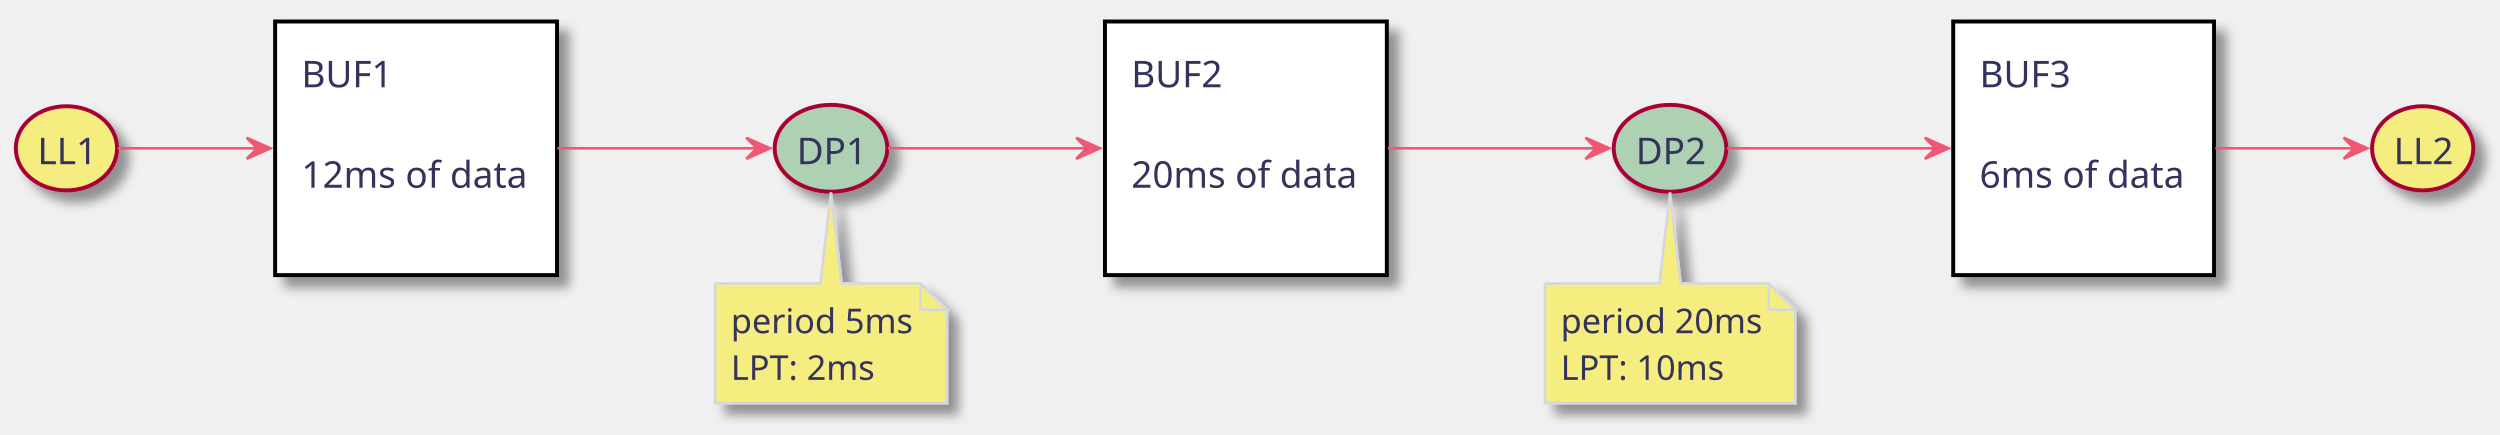
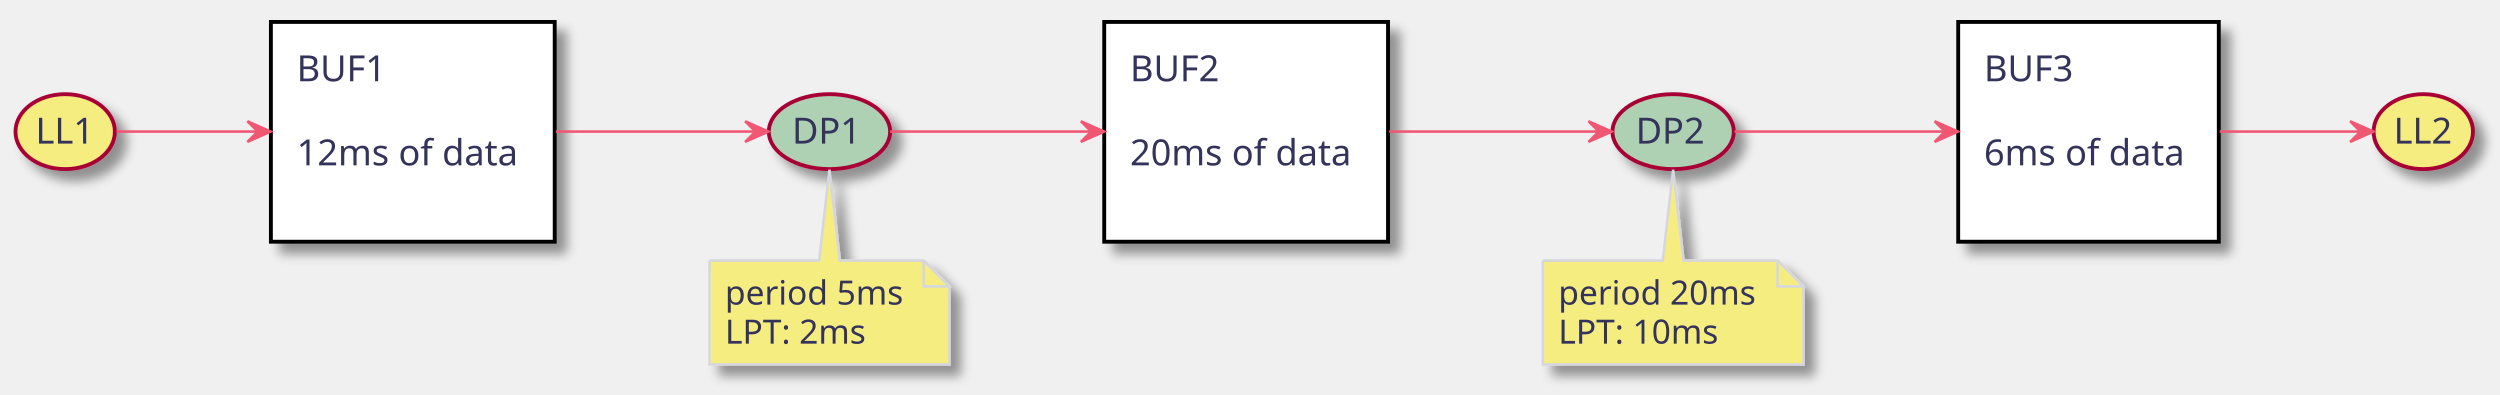
- <svg xmlns="http://www.w3.org/2000/svg" contentScriptType="application/ecmascript" contentStyleType="text/css" height="165px" preserveAspectRatio="none" style="width:949px;height:165px;" version="1.1" viewBox="0 0 949 165" width="949px" zoomAndPan="magnify">
+ <svg xmlns="http://www.w3.org/2000/svg" contentScriptType="application/ecmascript" contentStyleType="text/css" height="153px" preserveAspectRatio="none" style="width:969px;height:153px;" version="1.1" viewBox="0 0 969 153" width="969px" zoomAndPan="magnify">
  <defs>
    <filter height="300%" id="f1cbfyjnxvn7qv" width="300%" x="-1" y="-1">
      <feGaussianBlur result="blurOut" stdDeviation="2.0" />
      <feColorMatrix in="blurOut" result="blurOut2" type="matrix" values="0 0 0 0 0 0 0 0 0 0 0 0 0 0 0 0 0 0 .4 0" />
      <feOffset dx="4.0" dy="4.0" in="blurOut2" result="blurOut3" />
      <feBlend in="SourceGraphic" in2="blurOut3" mode="normal" />
    </filter>
  </defs>
  <g>
-     <ellipse cx="25.218" cy="56.294" fill="#F6ED80" filter="url(#f1cbfyjnxvn7qv)" rx="19.218" ry="15.975" style="stroke: #A80036; stroke-width: 1.5;" />
-     <text fill="#33335B" font-family="sans-serif" font-size="14" lengthAdjust="spacingAndGlyphs" textLength="22" x="14.218" y="62.328">LL1</text>
-     <rect fill="#FFFFFF" filter="url(#f1cbfyjnxvn7qv)" height="96.272" style="stroke: #000000; stroke-width: 1.5;" width="107" x="104.44" y="8.16" />
-     <text fill="#33335B" font-family="sans-serif" font-size="14" lengthAdjust="spacingAndGlyphs" textLength="34" x="114.44" y="33.126">BUF1</text>
-     <text fill="#33335B" font-family="sans-serif" font-size="14" lengthAdjust="spacingAndGlyphs" textLength="0" x="118.44" y="52.194" />
-     <text fill="#33335B" font-family="sans-serif" font-size="14" lengthAdjust="spacingAndGlyphs" textLength="87" x="114.44" y="71.262">12ms of data</text>
-     <text fill="#33335B" font-family="sans-serif" font-size="14" lengthAdjust="spacingAndGlyphs" textLength="0" x="118.44" y="90.33" />
-     <ellipse cx="315.445" cy="56.293" fill="#ADD1B2" filter="url(#f1cbfyjnxvn7qv)" rx="21.385" ry="16.483" style="stroke: #A80036; stroke-width: 1.5;" />
-     <text fill="#33335B" font-family="sans-serif" font-size="14" lengthAdjust="spacingAndGlyphs" textLength="26" x="302.445" y="62.327">DP1</text>
-     <path d="M271.44,107.59 L271.44,153.002 A0,0 0 0 0 271.44,153.002 L359.44,153.002 A0,0 0 0 0 359.44,153.002 L359.44,117.59 L349.44,107.59 L319.44,107.59 L315.44,72.99 L311.44,107.59 L271.44,107.59 A0,0 0 0 0 271.44,107.59 " fill="#F6ED80" filter="url(#f1cbfyjnxvn7qv)" style="stroke: #D6D6DE; stroke-width: 1.0;" />
-     <path d="M349.44,107.59 L349.44,117.59 L359.44,117.59 L349.44,107.59 " fill="#F6ED80" style="stroke: #D6D6DE; stroke-width: 1.0;" />
-     <text fill="#33335B" font-family="sans-serif" font-size="13" lengthAdjust="spacingAndGlyphs" textLength="67" x="277.44" y="126.487">period 5ms</text>
-     <text fill="#33335B" font-family="sans-serif" font-size="13" lengthAdjust="spacingAndGlyphs" textLength="56" x="277.44" y="144.193">LPT:  2ms</text>
-     <rect fill="#FFFFFF" filter="url(#f1cbfyjnxvn7qv)" height="96.272" style="stroke: #000000; stroke-width: 1.5;" width="107" x="419.44" y="8.16" />
-     <text fill="#33335B" font-family="sans-serif" font-size="14" lengthAdjust="spacingAndGlyphs" textLength="34" x="429.44" y="33.126">BUF2</text>
-     <text fill="#33335B" font-family="sans-serif" font-size="14" lengthAdjust="spacingAndGlyphs" textLength="0" x="433.44" y="52.194" />
-     <text fill="#33335B" font-family="sans-serif" font-size="14" lengthAdjust="spacingAndGlyphs" textLength="87" x="429.44" y="71.262">20ms of data</text>
-     <text fill="#33335B" font-family="sans-serif" font-size="14" lengthAdjust="spacingAndGlyphs" textLength="0" x="433.44" y="90.33" />
-     <ellipse cx="633.945" cy="56.293" fill="#ADD1B2" filter="url(#f1cbfyjnxvn7qv)" rx="21.385" ry="16.483" style="stroke: #A80036; stroke-width: 1.5;" />
-     <text fill="#33335B" font-family="sans-serif" font-size="14" lengthAdjust="spacingAndGlyphs" textLength="26" x="620.945" y="62.327">DP2</text>
-     <path d="M586.44,107.59 L586.44,153.002 A0,0 0 0 0 586.44,153.002 L681.44,153.002 A0,0 0 0 0 681.44,153.002 L681.44,117.59 L671.44,107.59 L637.94,107.59 L633.94,72.99 L629.94,107.59 L586.44,107.59 A0,0 0 0 0 586.44,107.59 " fill="#F6ED80" filter="url(#f1cbfyjnxvn7qv)" style="stroke: #D6D6DE; stroke-width: 1.0;" />
-     <path d="M671.44,107.59 L671.44,117.59 L681.44,117.59 L671.44,107.59 " fill="#F6ED80" style="stroke: #D6D6DE; stroke-width: 1.0;" />
-     <text fill="#33335B" font-family="sans-serif" font-size="13" lengthAdjust="spacingAndGlyphs" textLength="74" x="592.44" y="126.487">period 20ms</text>
-     <text fill="#33335B" font-family="sans-serif" font-size="13" lengthAdjust="spacingAndGlyphs" textLength="63" x="592.44" y="144.193">LPT:  10ms</text>
-     <rect fill="#FFFFFF" filter="url(#f1cbfyjnxvn7qv)" height="96.272" style="stroke: #000000; stroke-width: 1.5;" width="99" x="741.44" y="8.16" />
-     <text fill="#33335B" font-family="sans-serif" font-size="14" lengthAdjust="spacingAndGlyphs" textLength="34" x="751.44" y="33.126">BUF3</text>
-     <text fill="#33335B" font-family="sans-serif" font-size="14" lengthAdjust="spacingAndGlyphs" textLength="0" x="755.44" y="52.194" />
-     <text fill="#33335B" font-family="sans-serif" font-size="14" lengthAdjust="spacingAndGlyphs" textLength="79" x="751.44" y="71.262">6ms of data</text>
-     <text fill="#33335B" font-family="sans-serif" font-size="14" lengthAdjust="spacingAndGlyphs" textLength="0" x="755.44" y="90.33" />
-     <ellipse cx="919.648" cy="56.294" fill="#F6ED80" filter="url(#f1cbfyjnxvn7qv)" rx="19.218" ry="15.975" style="stroke: #A80036; stroke-width: 1.5;" />
-     <text fill="#33335B" font-family="sans-serif" font-size="14" lengthAdjust="spacingAndGlyphs" textLength="22" x="908.648" y="62.328">LL2</text>
-     <path d="M44.67,56.29 C58.58,56.29 78.48,56.29 97.68,56.29 " fill="none" id="mod1-&gt;buf1" style="stroke: #F05772; stroke-width: 1.0;" />
-     <polygon fill="#F05772" points="102.63,56.29,93.63,52.29,97.63,56.29,93.63,60.29,102.63,56.29" style="stroke: #F05772; stroke-width: 1.0;" />
-     <path d="M211.58,56.29 C237.02,56.29 266.48,56.29 287.33,56.29 " fill="none" id="buf1-&gt;mod2" style="stroke: #F05772; stroke-width: 1.0;" />
-     <polygon fill="#F05772" points="292.27,56.29,283.27,52.29,287.27,56.29,283.27,60.29,292.27,56.29" style="stroke: #F05772; stroke-width: 1.0;" />
-     <path d="M337.09,56.29 C356.36,56.29 386.07,56.29 412.7,56.29 " fill="none" id="mod2-&gt;buf2" style="stroke: #F05772; stroke-width: 1.0;" />
-     <polygon fill="#F05772" points="417.52,56.29,408.52,52.29,412.52,56.29,408.52,60.29,417.52,56.29" style="stroke: #F05772; stroke-width: 1.0;" />
-     <path d="M526.88,56.29 C553.41,56.29 584.39,56.29 605.99,56.29 " fill="none" id="buf2-&gt;mod3" style="stroke: #F05772; stroke-width: 1.0;" />
-     <polygon fill="#F05772" points="610.87,56.29,601.87,52.29,605.87,56.29,601.87,60.29,610.87,56.29" style="stroke: #F05772; stroke-width: 1.0;" />
-     <path d="M655.52,56.29 C675.73,56.29 707.45,56.29 735.01,56.29 " fill="none" id="mod3-&gt;buf3" style="stroke: #F05772; stroke-width: 1.0;" />
-     <polygon fill="#F05772" points="739.67,56.29,730.67,52.29,734.67,56.29,730.67,60.29,739.67,56.29" style="stroke: #F05772; stroke-width: 1.0;" />
-     <path d="M840.93,56.29 C859.09,56.29 878.91,56.29 893.99,56.29 " fill="none" id="buf3-&gt;mod4" style="stroke: #F05772; stroke-width: 1.0;" />
-     <polygon fill="#F05772" points="898.63,56.29,889.63,52.29,893.63,56.29,889.63,60.29,898.63,56.29" style="stroke: #F05772; stroke-width: 1.0;" />
+     <ellipse cx="25.264" cy="51.024" fill="#F6ED80" filter="url(#f1cbfyjnxvn7qv)" rx="19.264" ry="14.524" style="stroke: #A80036; stroke-width: 1.5;" />
+     <text fill="#33335B" font-family="sans-serif" font-size="14" lengthAdjust="spacingAndGlyphs" textLength="23" x="13.764" y="55.672">LL1</text>
+     <rect fill="#FFFFFF" filter="url(#f1cbfyjnxvn7qv)" height="85.188" style="stroke: #000000; stroke-width: 1.5;" width="110" x="105" y="8.5" />
+     <text fill="#33335B" font-family="sans-serif" font-size="14" lengthAdjust="spacingAndGlyphs" textLength="37" x="115" y="31.495">BUF1</text>
+     <text fill="#33335B" font-family="sans-serif" font-size="14" lengthAdjust="spacingAndGlyphs" textLength="0" x="119" y="47.792" />
+     <text fill="#33335B" font-family="sans-serif" font-size="14" lengthAdjust="spacingAndGlyphs" textLength="90" x="115" y="64.089">12ms of data</text>
+     <text fill="#33335B" font-family="sans-serif" font-size="14" lengthAdjust="spacingAndGlyphs" textLength="0" x="119" y="80.386" />
+     <ellipse cx="321.506" cy="51.024" fill="#ADD1B2" filter="url(#f1cbfyjnxvn7qv)" rx="23.506" ry="14.524" style="stroke: #A80036; stroke-width: 1.5;" />
+     <text fill="#33335B" font-family="sans-serif" font-size="14" lengthAdjust="spacingAndGlyphs" textLength="29" x="307.006" y="55.672">DP1</text>
+     <path d="M275,101 L275,141.266 A0,0 0 0 0 275,141.266 L368,141.266 A0,0 0 0 0 368,141.266 L368,111 L358,101 L325.5,101 L321.5,65.77 L317.5,101 L275,101 A0,0 0 0 0 275,101 " fill="#F6ED80" filter="url(#f1cbfyjnxvn7qv)" style="stroke: #D6D6DE; stroke-width: 1.0;" />
+     <path d="M358,101 L358,111 L368,111 L358,101 " fill="#F6ED80" style="stroke: #D6D6DE; stroke-width: 1.0;" />
+     <text fill="#33335B" font-family="sans-serif" font-size="13" lengthAdjust="spacingAndGlyphs" textLength="72" x="281" y="118.067">period 5ms</text>
+     <text fill="#33335B" font-family="sans-serif" font-size="13" lengthAdjust="spacingAndGlyphs" textLength="62" x="281" y="133.2">LPT:  2ms</text>
+     <rect fill="#FFFFFF" filter="url(#f1cbfyjnxvn7qv)" height="85.188" style="stroke: #000000; stroke-width: 1.5;" width="110" x="428" y="8.5" />
+     <text fill="#33335B" font-family="sans-serif" font-size="14" lengthAdjust="spacingAndGlyphs" textLength="37" x="438" y="31.495">BUF2</text>
+     <text fill="#33335B" font-family="sans-serif" font-size="14" lengthAdjust="spacingAndGlyphs" textLength="0" x="442" y="47.792" />
+     <text fill="#33335B" font-family="sans-serif" font-size="14" lengthAdjust="spacingAndGlyphs" textLength="90" x="438" y="64.089">20ms of data</text>
+     <text fill="#33335B" font-family="sans-serif" font-size="14" lengthAdjust="spacingAndGlyphs" textLength="0" x="442" y="80.386" />
+     <ellipse cx="648.506" cy="51.024" fill="#ADD1B2" filter="url(#f1cbfyjnxvn7qv)" rx="23.506" ry="14.524" style="stroke: #A80036; stroke-width: 1.5;" />
+     <text fill="#33335B" font-family="sans-serif" font-size="14" lengthAdjust="spacingAndGlyphs" textLength="29" x="634.006" y="55.672">DP2</text>
+     <path d="M598,101 L598,141.266 A0,0 0 0 0 598,141.266 L699,141.266 A0,0 0 0 0 699,141.266 L699,111 L689,101 L652.5,101 L648.5,65.77 L644.5,101 L598,101 A0,0 0 0 0 598,101 " fill="#F6ED80" filter="url(#f1cbfyjnxvn7qv)" style="stroke: #D6D6DE; stroke-width: 1.0;" />
+     <path d="M689,101 L689,111 L699,111 L689,101 " fill="#F6ED80" style="stroke: #D6D6DE; stroke-width: 1.0;" />
+     <text fill="#33335B" font-family="sans-serif" font-size="13" lengthAdjust="spacingAndGlyphs" textLength="80" x="604" y="118.067">period 20ms</text>
+     <text fill="#33335B" font-family="sans-serif" font-size="13" lengthAdjust="spacingAndGlyphs" textLength="70" x="604" y="133.2">LPT:  10ms</text>
+     <rect fill="#FFFFFF" filter="url(#f1cbfyjnxvn7qv)" height="85.188" style="stroke: #000000; stroke-width: 1.5;" width="101" x="759" y="8.5" />
+     <text fill="#33335B" font-family="sans-serif" font-size="14" lengthAdjust="spacingAndGlyphs" textLength="37" x="769" y="31.495">BUF3</text>
+     <text fill="#33335B" font-family="sans-serif" font-size="14" lengthAdjust="spacingAndGlyphs" textLength="0" x="773" y="47.792" />
+     <text fill="#33335B" font-family="sans-serif" font-size="14" lengthAdjust="spacingAndGlyphs" textLength="81" x="769" y="64.089">6ms of data</text>
+     <text fill="#33335B" font-family="sans-serif" font-size="14" lengthAdjust="spacingAndGlyphs" textLength="0" x="773" y="80.386" />
+     <ellipse cx="939.264" cy="51.024" fill="#F6ED80" filter="url(#f1cbfyjnxvn7qv)" rx="19.264" ry="14.524" style="stroke: #A80036; stroke-width: 1.5;" />
+     <text fill="#33335B" font-family="sans-serif" font-size="14" lengthAdjust="spacingAndGlyphs" textLength="23" x="927.764" y="55.672">LL2</text>
+     <path d="M45.2,51 C59.48,51 79.98,51 99.66,51 " fill="none" id="mod1-&gt;buf1" style="stroke: #F05772; stroke-width: 1.0;" />
+     <polygon fill="#F05772" points="104.91,51,95.91,47,99.91,51,95.91,55,104.91,51" style="stroke: #F05772; stroke-width: 1.0;" />
+     <path d="M215.44,51 C241.4,51 271.35,51 292.61,51 " fill="none" id="buf1-&gt;mod2" style="stroke: #F05772; stroke-width: 1.0;" />
+     <polygon fill="#F05772" points="297.82,51,288.82,47,292.82,51,288.82,55,297.82,51" style="stroke: #F05772; stroke-width: 1.0;" />
+     <path d="M345.01,51 C365.22,51 395.8,51 422.94,51 " fill="none" id="mod2-&gt;buf2" style="stroke: #F05772; stroke-width: 1.0;" />
+     <polygon fill="#F05772" points="427.96,51,418.96,47,422.96,51,418.96,55,427.96,51" style="stroke: #F05772; stroke-width: 1.0;" />
+     <path d="M538.44,51 C565.62,51 597.34,51 619.55,51 " fill="none" id="buf2-&gt;mod3" style="stroke: #F05772; stroke-width: 1.0;" />
+     <polygon fill="#F05772" points="624.7,51,615.7,47,619.7,51,615.7,55,624.7,51" style="stroke: #F05772; stroke-width: 1.0;" />
+     <path d="M672.28,51 C693.46,51 725.85,51 753.73,51 " fill="none" id="mod3-&gt;buf3" style="stroke: #F05772; stroke-width: 1.0;" />
+     <polygon fill="#F05772" points="758.88,51,749.88,47,753.88,51,749.88,55,758.88,51" style="stroke: #F05772; stroke-width: 1.0;" />
+     <path d="M860.35,51 C878.99,51 899.3,51 914.54,51 " fill="none" id="buf3-&gt;mod4" style="stroke: #F05772; stroke-width: 1.0;" />
+     <polygon fill="#F05772" points="919.92,51,910.92,47,914.92,51,910.92,55,919.92,51" style="stroke: #F05772; stroke-width: 1.0;" />
  </g>
</svg>
